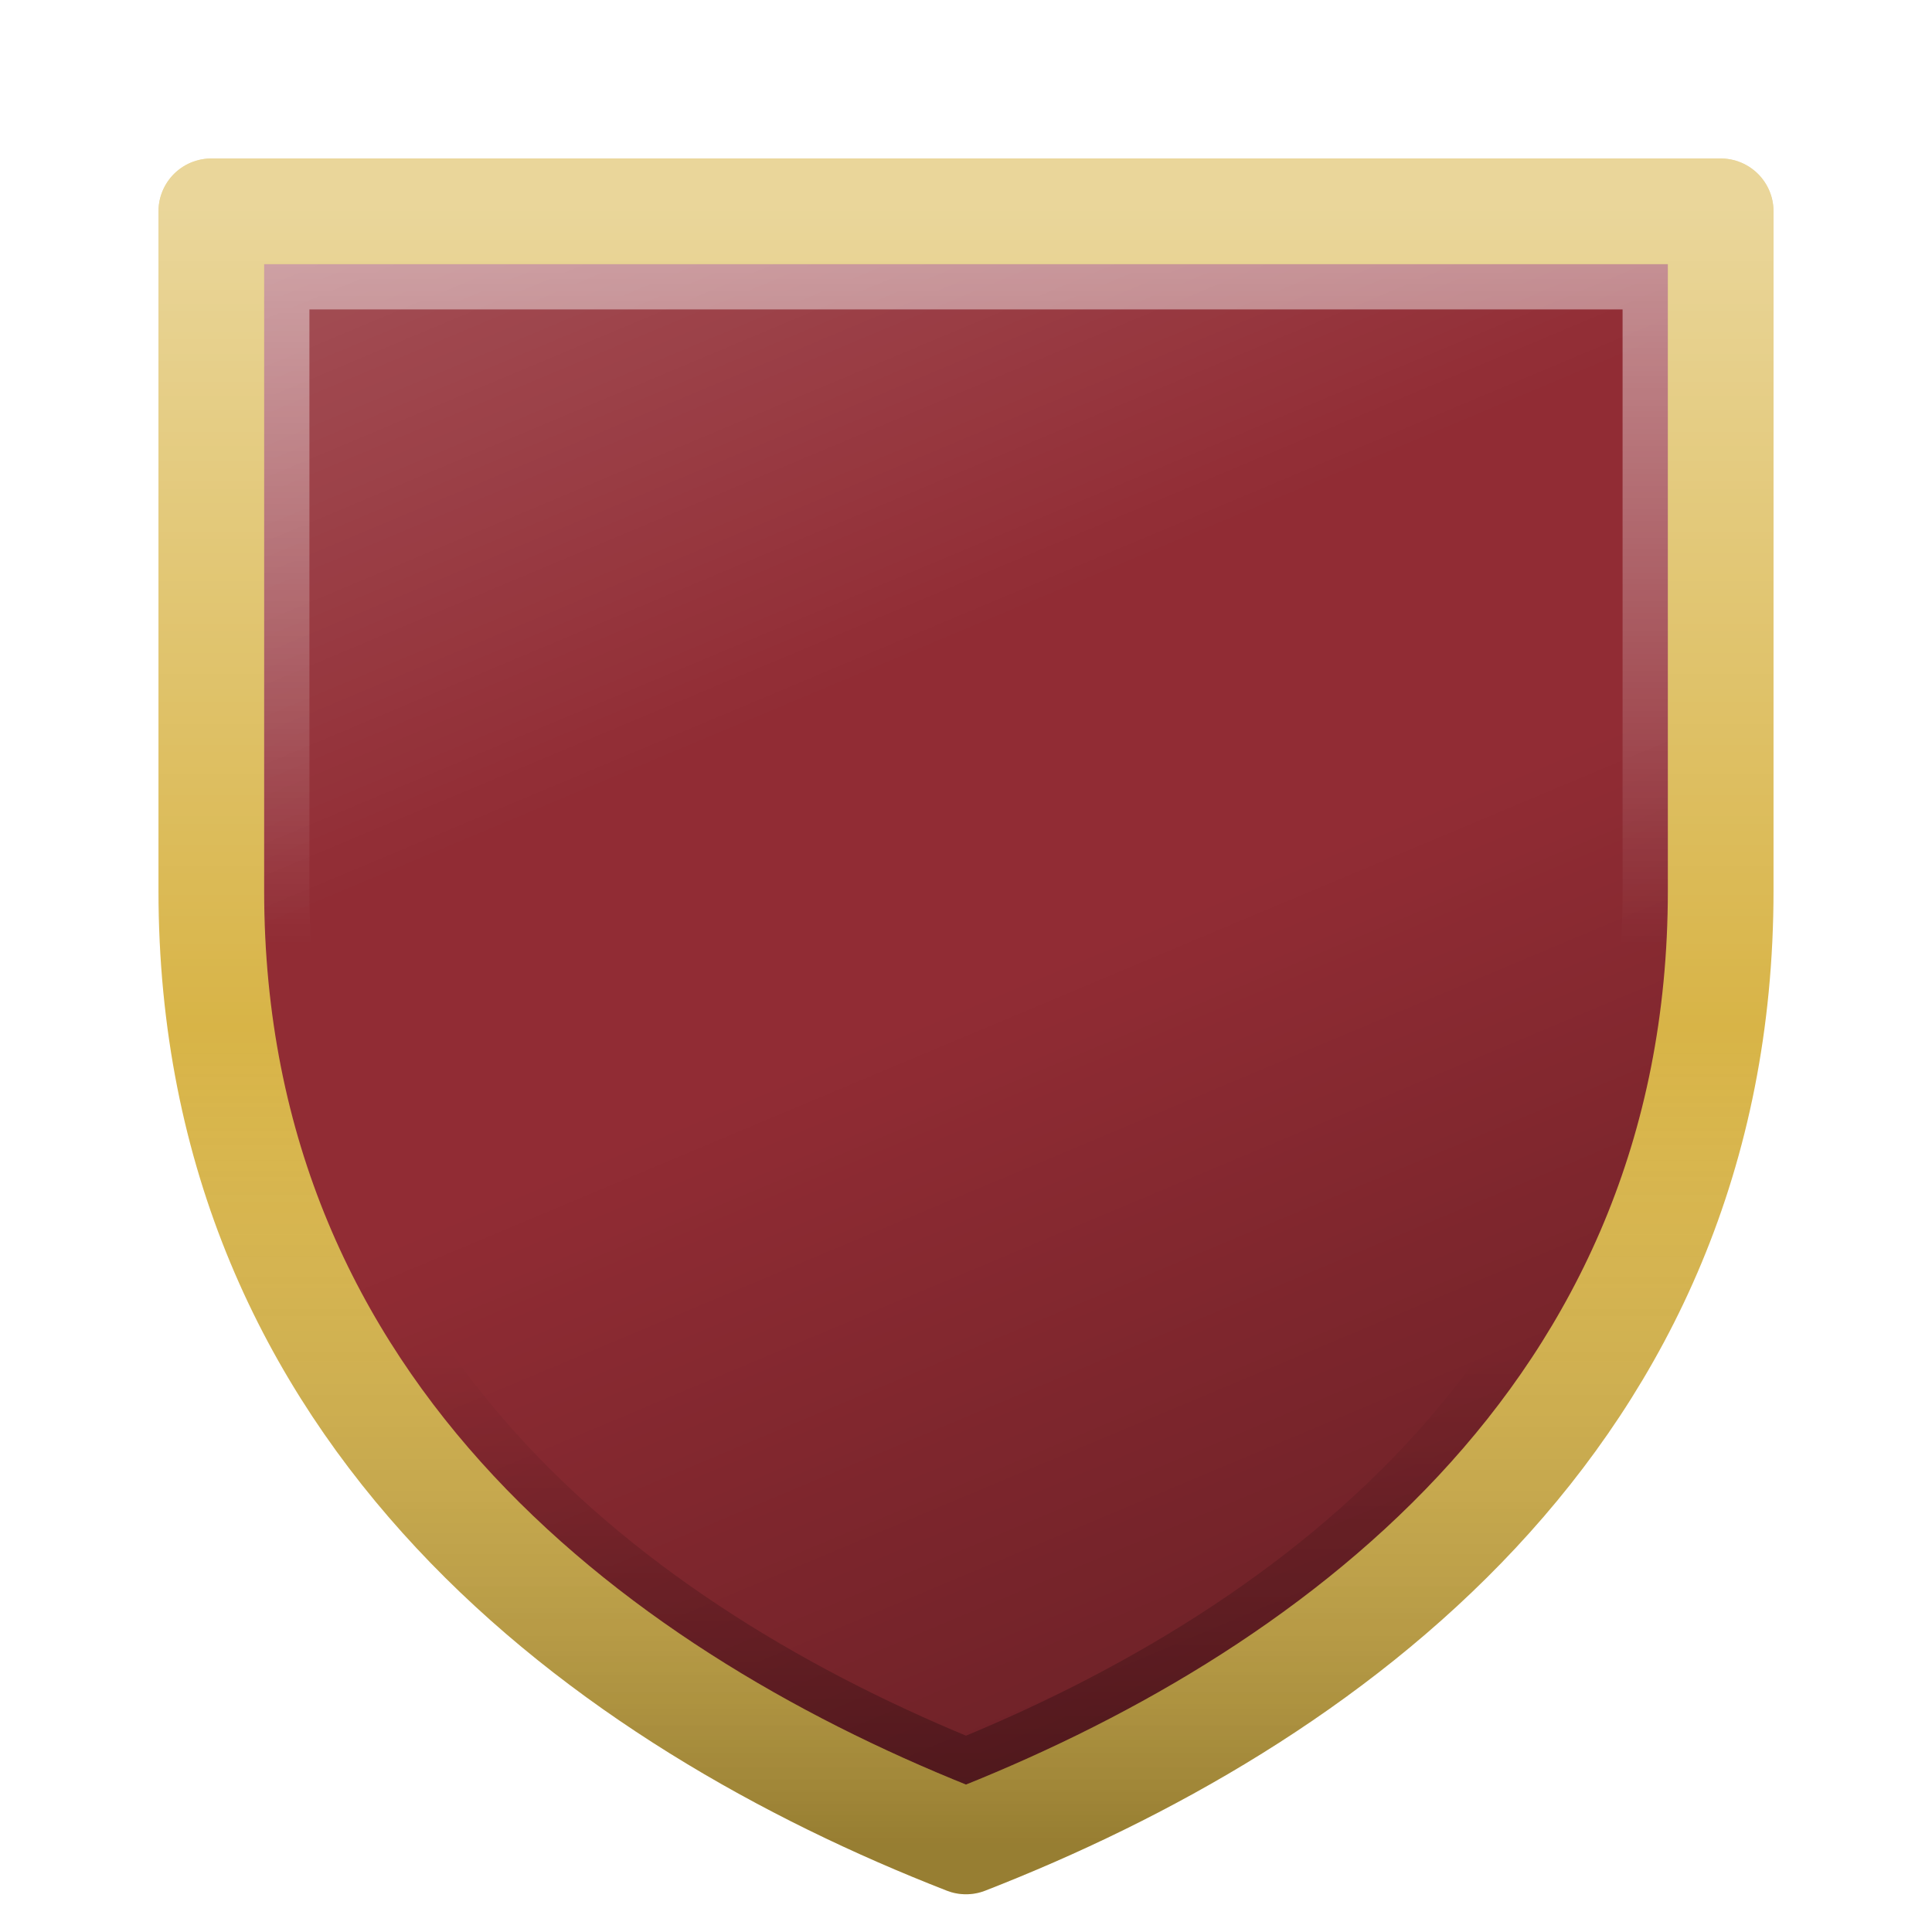
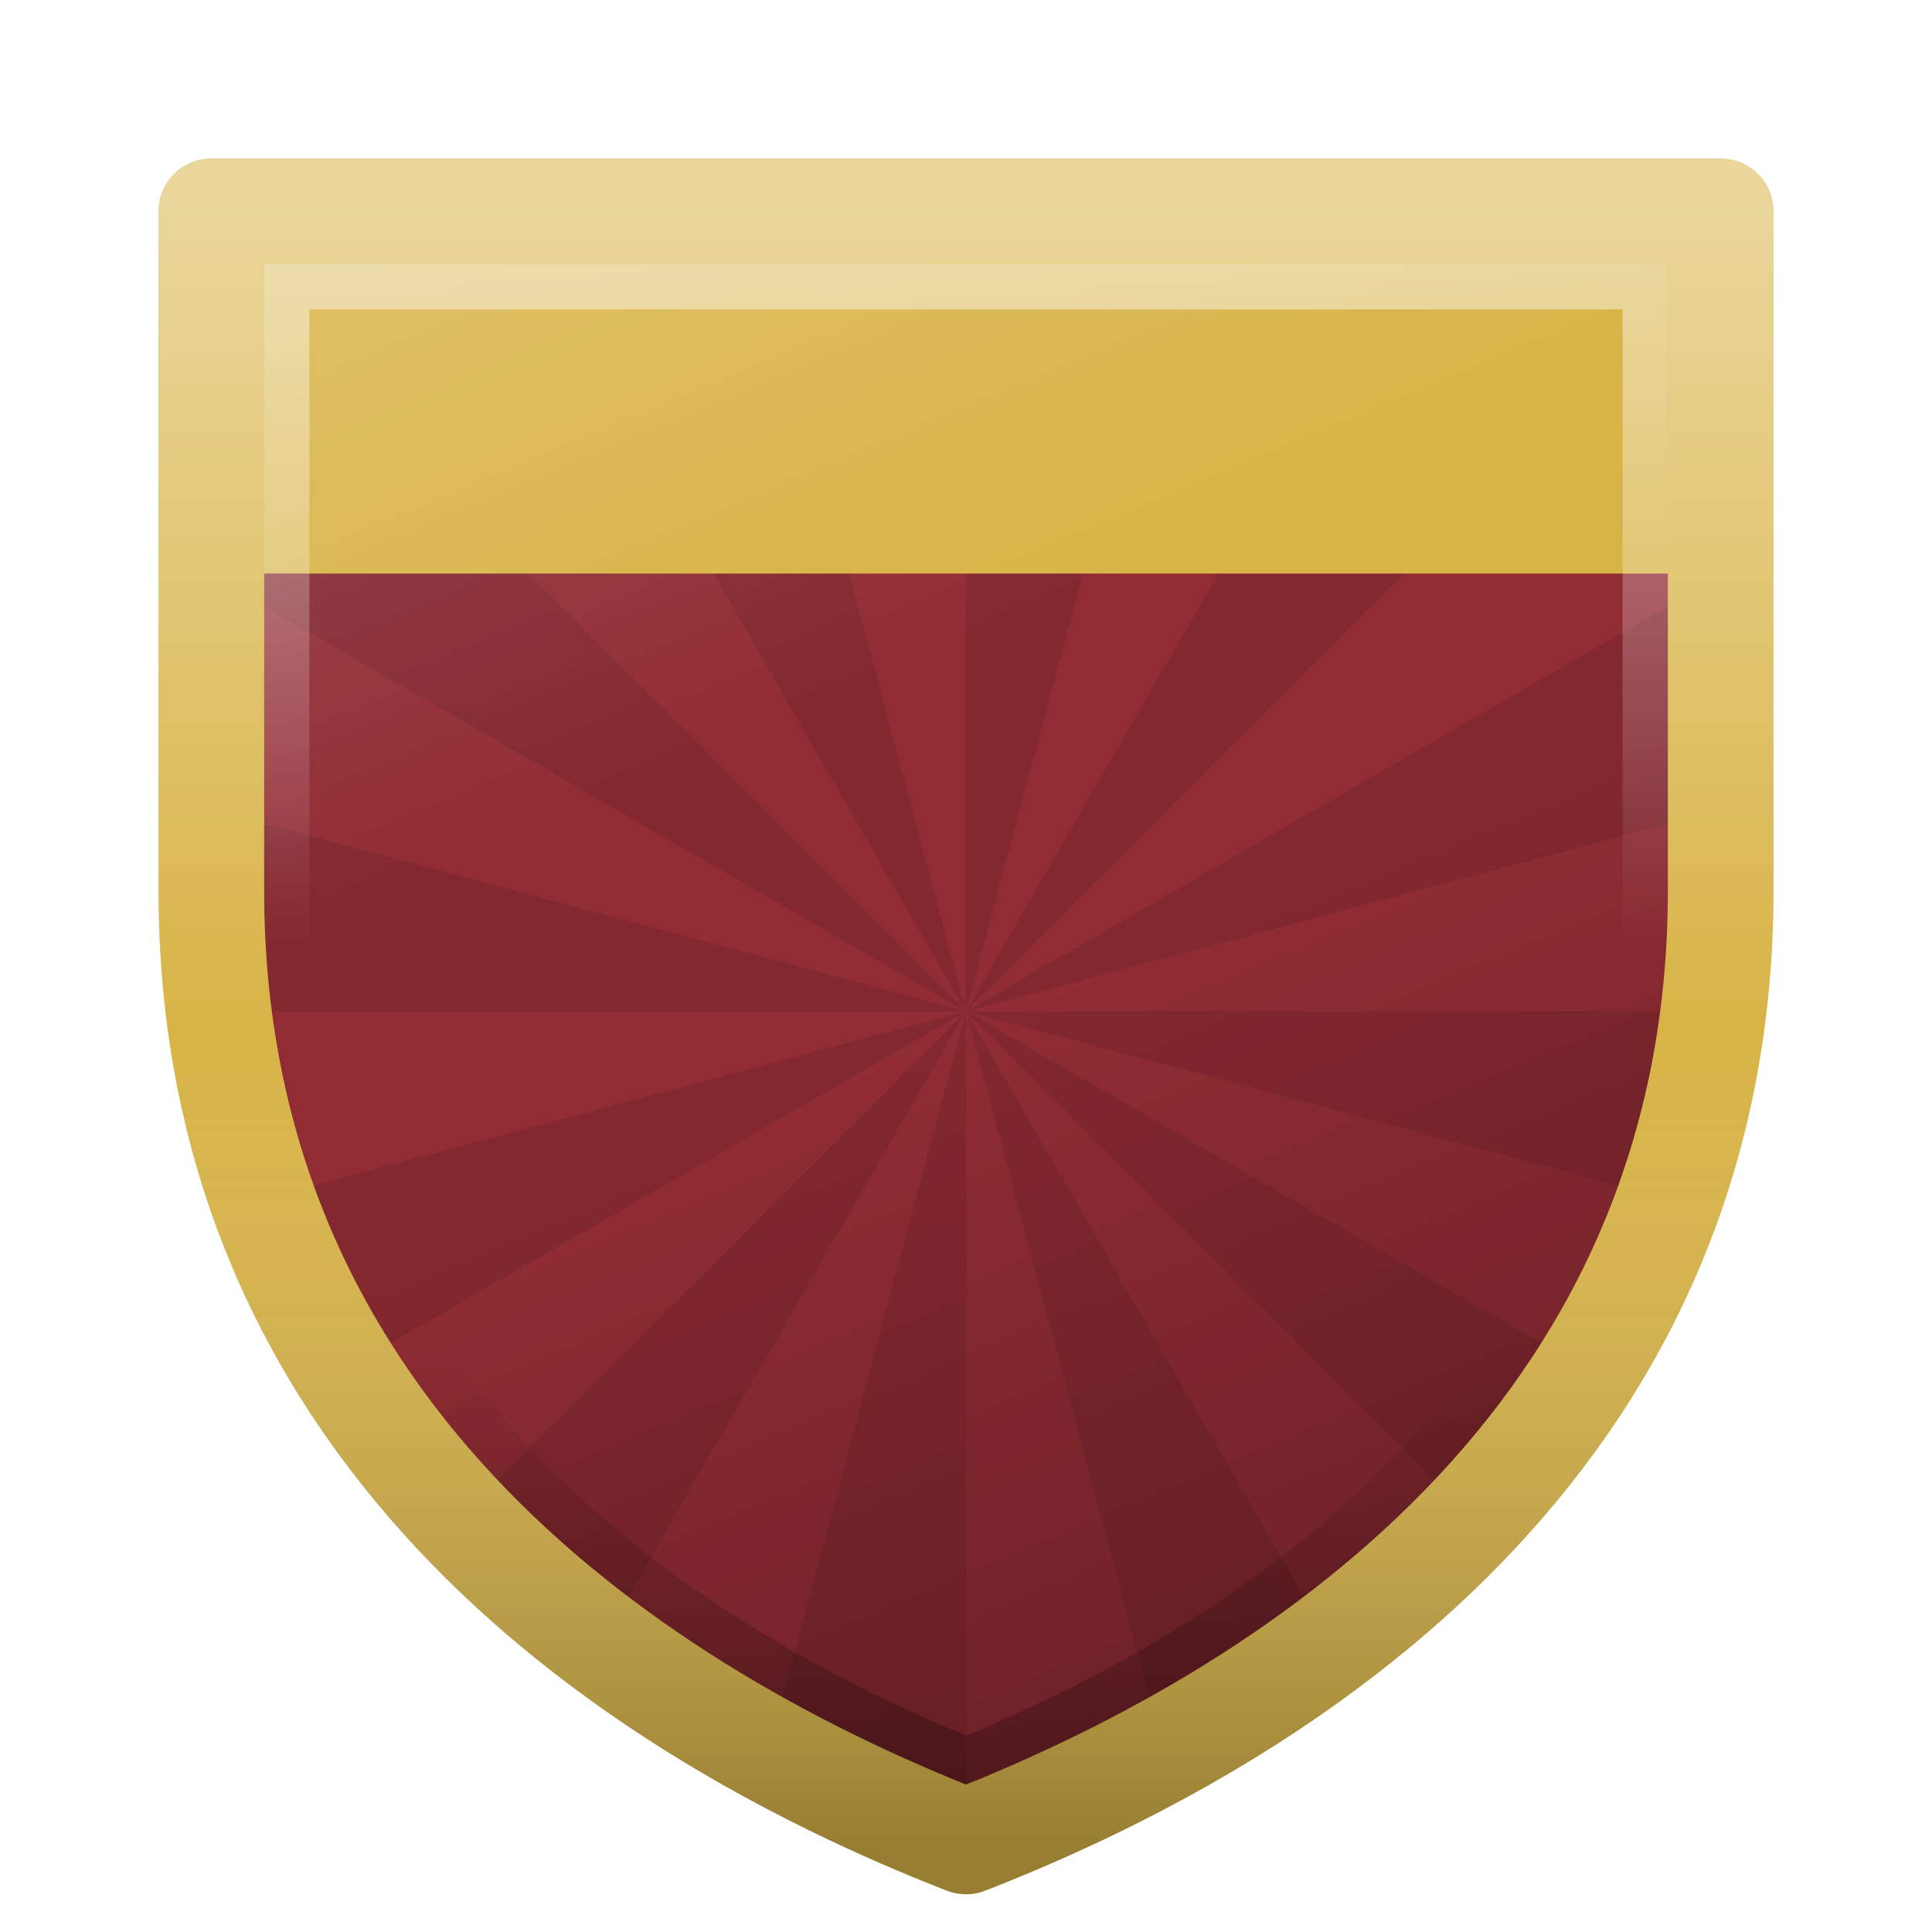
<svg xmlns="http://www.w3.org/2000/svg" viewBox="0 0 64 64" width="64" height="64">
  <defs>
    <clipPath id="c">
      <path d="M7 7h50v22.5c0 17.5-13.2 26.9-25 31.5C20.2 56.4 7 47 7 29.5Z" />
    </clipPath>
    <linearGradient id="s" x1="0" y1="0" x2="0.42" y2="1">
      <stop offset="0" stop-color="#fff" stop-opacity="0.26" />
      <stop offset="0.46" stop-color="#fff" stop-opacity="0" />
      <stop offset="0.62" stop-color="#000" stop-opacity="0" />
      <stop offset="1" stop-color="#000" stop-opacity="0.26" />
    </linearGradient>
    <linearGradient id="b" x1="0" y1="0" x2="0" y2="1">
      <stop offset="0" stop-color="#fff" stop-opacity="0.5" />
      <stop offset="0.45" stop-color="#fff" stop-opacity="0" />
      <stop offset="0.7" stop-color="#000" stop-opacity="0" />
      <stop offset="1" stop-color="#000" stop-opacity="0.32" />
    </linearGradient>
    <linearGradient id="r" x1="0" y1="0" x2="0" y2="1">
      <stop offset="0" stop-color="#fff" stop-opacity="0.45" />
      <stop offset="0.5" stop-color="#fff" stop-opacity="0" />
      <stop offset="1" stop-color="#000" stop-opacity="0.3" />
    </linearGradient>
  </defs>
  <g clip-path="url(#c)">
    <rect width="64" height="64" fill="#912c34" />
+     <path d="M32 33.5L80.0 33.5L78.4 45.9ZM32 33.5L73.6 57.5L65.9 67.4ZM32 33.5L56.0 75.1L44.4 79.9ZM32 33.5L32.0 81.5L19.6 79.9ZM32 33.5L8.0 75.1L-1.9 67.4ZM32 33.5L-9.6 57.5L-14.4 45.9ZM32 33.5L-16.0 33.5L-14.4 21.1ZM32 33.5L-9.6 9.5L-1.9 -0.4ZM32 33.5L8.0 -8.1L19.6 -12.9ZM32 33.5L32.0 -14.5L44.4 -12.9ZM32 33.5L56.0 -8.1L65.9 -0.4ZM32 33.5L73.6 9.5L78.4 21.1Z" fill="#000" fill-opacity="0.09" />
+     <rect x="0" y="0" width="64" height="19" fill="#d8b447" />
    <rect width="64" height="64" fill="url(#s)" />
    <path d="M7 7h50v22.5c0 17.5-13.2 26.9-25 31.5C20.2 56.4 7 47 7 29.5Z" fill="none" stroke="url(#b)" stroke-width="6.5" />
  </g>
  <path d="M7 7h50v22.5c0 17.5-13.2 26.9-25 31.5C20.2 56.4 7 47 7 29.5Z" fill="none" stroke="#d8b447" stroke-width="3.5" stroke-linejoin="round" />
  <path d="M7 7h50v22.5c0 17.5-13.2 26.9-25 31.5C20.2 56.4 7 47 7 29.5Z" fill="none" stroke="url(#r)" stroke-width="3.5" stroke-linejoin="round" />
</svg>
